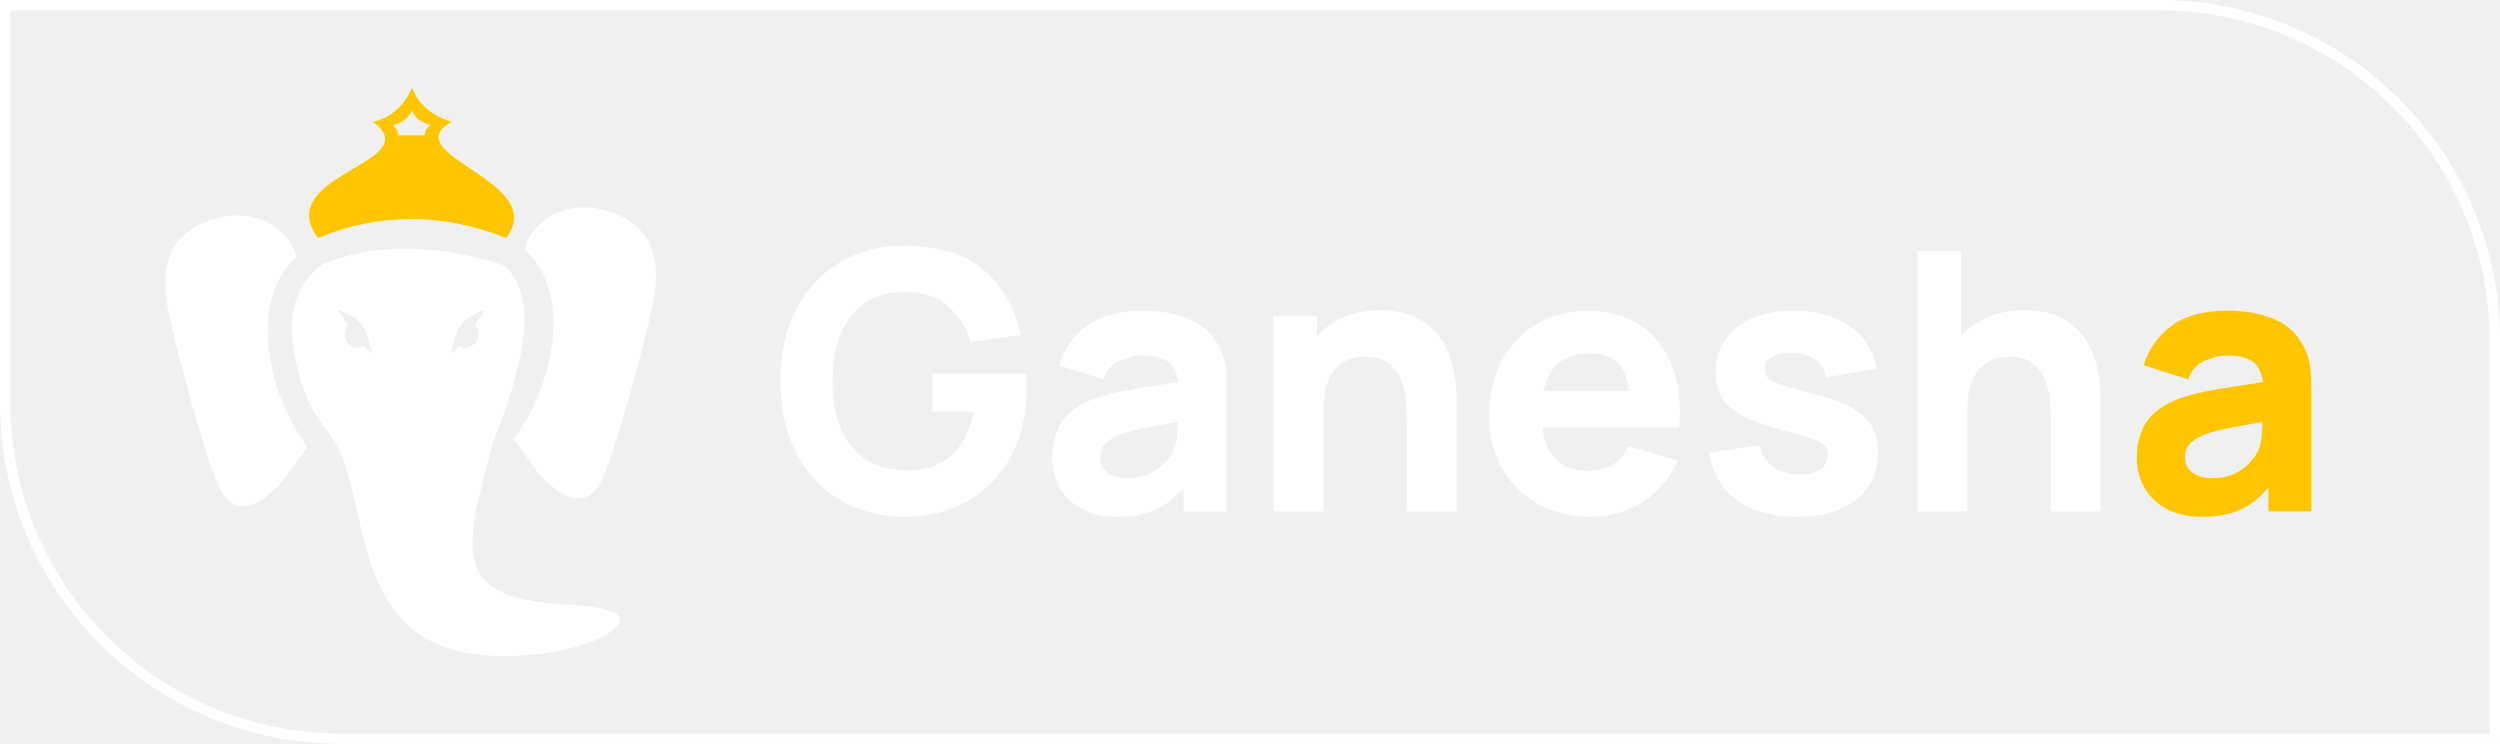
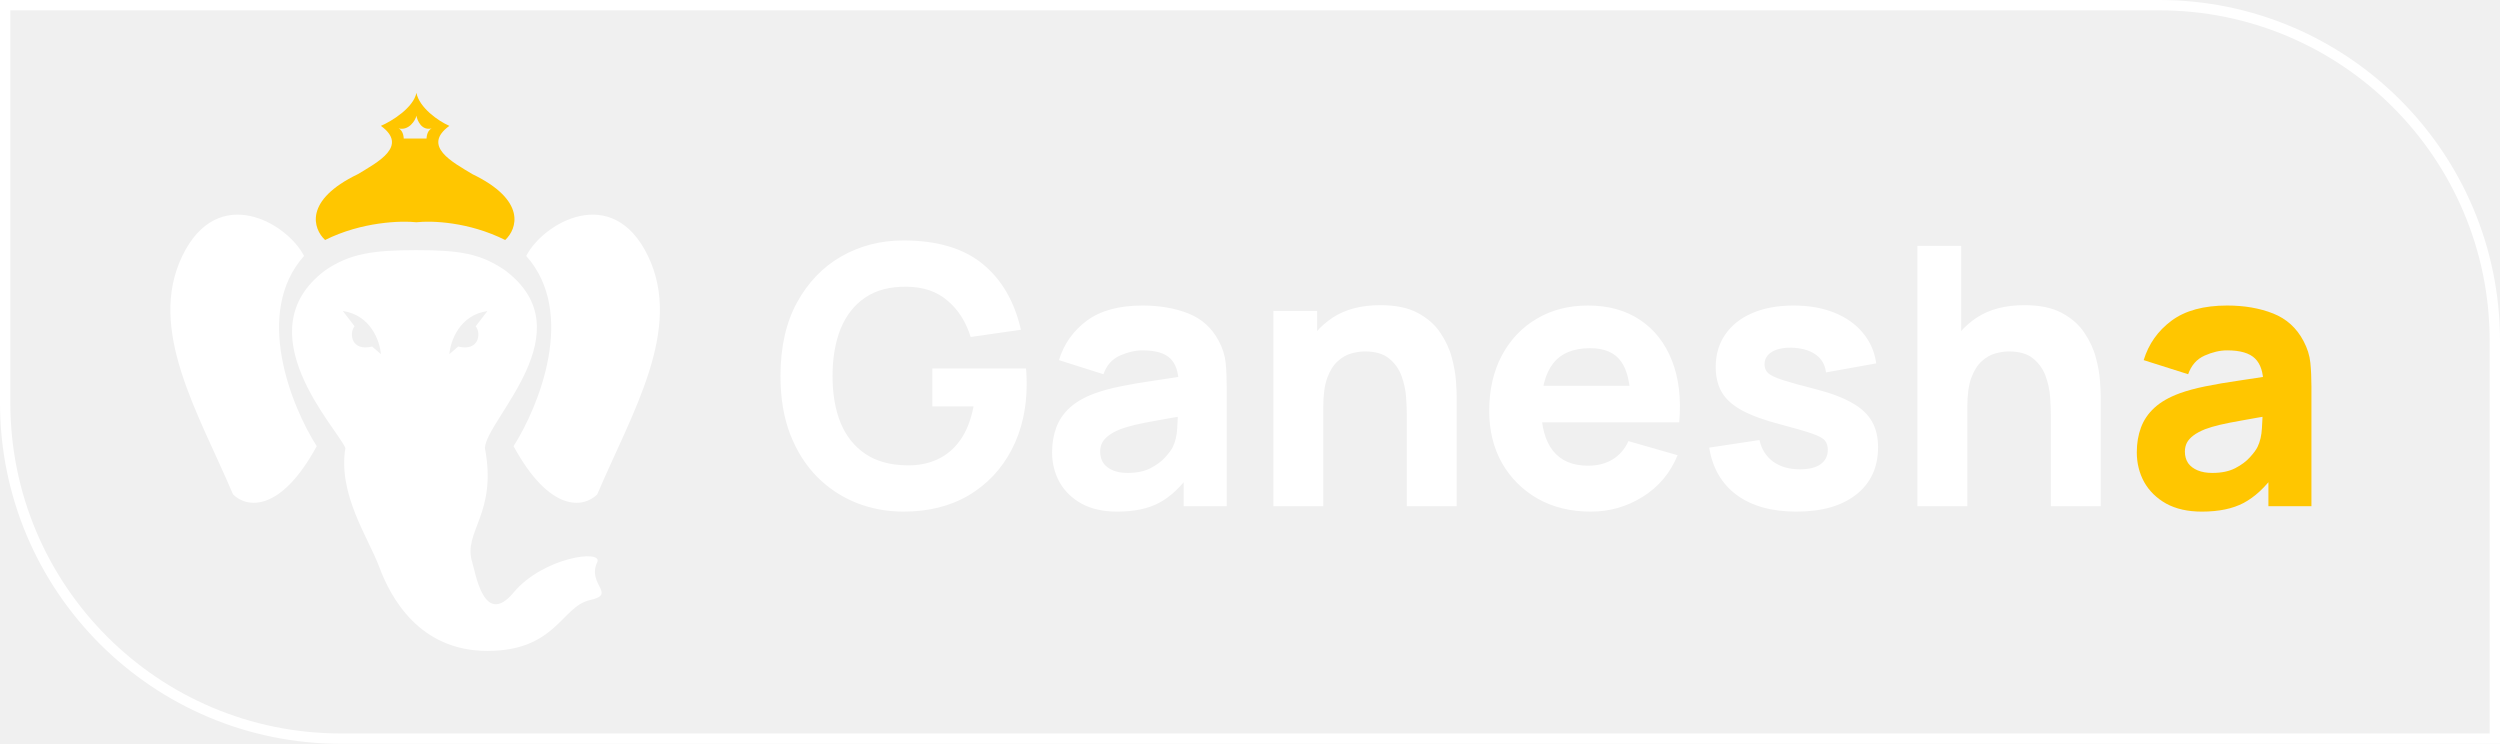
- <svg xmlns="http://www.w3.org/2000/svg" width="484" height="144" viewBox="0 0 484 144" fill="none">
-   <path d="M418 1C453.899 1 483 30.102 483 66V143H66C30.102 143 1 113.899 1 78V1H418Z" fill="transparent" stroke="white" stroke-width="2" />
-   <path d="M174.9 100.05C171.727 100.05 168.705 99.49 165.835 98.37C162.965 97.227 160.422 95.547 158.205 93.33C156.012 91.113 154.273 88.372 152.99 85.105C151.73 81.838 151.1 78.07 151.1 73.8C151.1 68.223 152.162 63.487 154.285 59.59C156.432 55.67 159.302 52.683 162.895 50.63C166.512 48.577 170.513 47.55 174.9 47.55C181.387 47.55 186.485 49.055 190.195 52.065C193.905 55.075 196.39 59.333 197.65 64.84L187.92 66.24C187.01 63.3 185.517 60.955 183.44 59.205C181.387 57.432 178.75 56.533 175.53 56.51C172.333 56.463 169.673 57.152 167.55 58.575C165.427 59.998 163.828 62.017 162.755 64.63C161.705 67.243 161.18 70.3 161.18 73.8C161.18 77.3 161.705 80.333 162.755 82.9C163.828 85.467 165.427 87.462 167.55 88.885C169.673 90.308 172.333 91.043 175.53 91.09C177.7 91.137 179.66 90.763 181.41 89.97C183.183 89.177 184.677 87.928 185.89 86.225C187.103 84.522 187.967 82.34 188.48 79.68H180.5V72.33H198.63C198.677 72.633 198.712 73.17 198.735 73.94C198.758 74.71 198.77 75.153 198.77 75.27C198.77 80.1 197.79 84.382 195.83 88.115C193.87 91.848 191.105 94.777 187.535 96.9C183.965 99 179.753 100.05 174.9 100.05ZM216.285 100.05C213.578 100.05 211.28 99.537 209.39 98.51C207.523 97.46 206.1 96.072 205.12 94.345C204.163 92.595 203.685 90.67 203.685 88.57C203.685 86.82 203.953 85.222 204.49 83.775C205.026 82.328 205.89 81.057 207.08 79.96C208.293 78.84 209.915 77.907 211.945 77.16C213.345 76.647 215.013 76.192 216.95 75.795C218.886 75.398 221.08 75.025 223.53 74.675C225.98 74.302 228.675 73.893 231.615 73.45L228.185 75.34C228.185 73.1 227.648 71.455 226.575 70.405C225.501 69.355 223.705 68.83 221.185 68.83C219.785 68.83 218.326 69.168 216.81 69.845C215.293 70.522 214.231 71.723 213.625 73.45L205.015 70.72C205.971 67.593 207.768 65.05 210.405 63.09C213.041 61.13 216.635 60.15 221.185 60.15C224.521 60.15 227.485 60.663 230.075 61.69C232.665 62.717 234.625 64.49 235.955 67.01C236.701 68.41 237.145 69.81 237.285 71.21C237.425 72.61 237.495 74.173 237.495 75.9V99H229.165V91.23L230.355 92.84C228.511 95.383 226.516 97.227 224.37 98.37C222.246 99.49 219.551 100.05 216.285 100.05ZM218.315 92.56C220.065 92.56 221.535 92.257 222.725 91.65C223.938 91.02 224.895 90.308 225.595 89.515C226.318 88.722 226.808 88.057 227.065 87.52C227.555 86.493 227.835 85.303 227.905 83.95C227.998 82.573 228.045 81.43 228.045 80.52L230.845 81.22C228.021 81.687 225.735 82.083 223.985 82.41C222.235 82.713 220.823 82.993 219.75 83.25C218.676 83.507 217.731 83.787 216.915 84.09C215.981 84.463 215.223 84.872 214.64 85.315C214.08 85.735 213.66 86.202 213.38 86.715C213.123 87.228 212.995 87.8 212.995 88.43C212.995 89.293 213.205 90.04 213.625 90.67C214.068 91.277 214.686 91.743 215.48 92.07C216.273 92.397 217.218 92.56 218.315 92.56ZM272.355 99V81.15C272.355 80.287 272.309 79.19 272.215 77.86C272.122 76.507 271.83 75.153 271.34 73.8C270.85 72.447 270.045 71.315 268.925 70.405C267.829 69.495 266.265 69.04 264.235 69.04C263.419 69.04 262.544 69.168 261.61 69.425C260.677 69.682 259.802 70.183 258.985 70.93C258.169 71.653 257.492 72.727 256.955 74.15C256.442 75.573 256.185 77.463 256.185 79.82L250.725 77.23C250.725 74.243 251.332 71.443 252.545 68.83C253.759 66.217 255.579 64.105 258.005 62.495C260.455 60.885 263.535 60.08 267.245 60.08C270.209 60.08 272.624 60.582 274.49 61.585C276.357 62.588 277.804 63.86 278.83 65.4C279.88 66.94 280.627 68.55 281.07 70.23C281.514 71.887 281.782 73.403 281.875 74.78C281.969 76.157 282.015 77.16 282.015 77.79V99H272.355ZM246.525 99V61.2H254.995V73.73H256.185V99H246.525ZM307.984 100.05C304.11 100.05 300.692 99.222 297.729 97.565C294.789 95.885 292.479 93.587 290.799 90.67C289.142 87.73 288.314 84.37 288.314 80.59C288.314 76.46 289.13 72.867 290.764 69.81C292.397 66.753 294.649 64.385 297.519 62.705C300.389 61.002 303.69 60.15 307.424 60.15C311.39 60.15 314.762 61.083 317.539 62.95C320.315 64.817 322.369 67.442 323.699 70.825C325.029 74.208 325.495 78.187 325.099 82.76H315.684V79.26C315.684 75.41 315.065 72.645 313.829 70.965C312.615 69.262 310.62 68.41 307.844 68.41C304.6 68.41 302.209 69.402 300.669 71.385C299.152 73.345 298.394 76.25 298.394 80.1C298.394 83.623 299.152 86.353 300.669 88.29C302.209 90.203 304.46 91.16 307.424 91.16C309.29 91.16 310.889 90.752 312.219 89.935C313.549 89.118 314.564 87.94 315.264 86.4L324.784 89.13C323.36 92.583 321.109 95.267 318.029 97.18C314.972 99.093 311.624 100.05 307.984 100.05ZM295.454 82.76V75.69H320.514V82.76H295.454ZM347.772 100.05C343.012 100.05 339.162 98.977 336.222 96.83C333.305 94.66 331.532 91.603 330.902 87.66L340.632 86.19C341.028 87.963 341.903 89.352 343.257 90.355C344.633 91.358 346.372 91.86 348.472 91.86C350.198 91.86 351.528 91.533 352.462 90.88C353.395 90.203 353.862 89.27 353.862 88.08C353.862 87.333 353.675 86.738 353.302 86.295C352.928 85.828 352.088 85.373 350.782 84.93C349.498 84.487 347.492 83.903 344.762 83.18C341.682 82.387 339.22 81.5 337.377 80.52C335.533 79.54 334.203 78.373 333.387 77.02C332.57 75.643 332.162 73.987 332.162 72.05C332.162 69.623 332.78 67.523 334.017 65.75C335.253 63.953 336.992 62.577 339.232 61.62C341.495 60.64 344.155 60.15 347.212 60.15C350.175 60.15 352.8 60.605 355.087 61.515C357.373 62.425 359.217 63.72 360.617 65.4C362.04 67.08 362.915 69.063 363.242 71.35L353.512 73.1C353.348 71.7 352.742 70.592 351.692 69.775C350.642 68.958 349.218 68.48 347.422 68.34C345.672 68.223 344.26 68.457 343.187 69.04C342.137 69.623 341.612 70.463 341.612 71.56C341.612 72.213 341.833 72.762 342.277 73.205C342.743 73.648 343.688 74.103 345.112 74.57C346.558 75.037 348.752 75.643 351.692 76.39C354.562 77.137 356.86 78.012 358.587 79.015C360.337 79.995 361.608 81.185 362.402 82.585C363.195 83.962 363.592 85.63 363.592 87.59C363.592 91.463 362.192 94.508 359.392 96.725C356.592 98.942 352.718 100.05 347.772 100.05ZM397.043 99V81.15C397.043 80.287 396.996 79.19 396.903 77.86C396.809 76.507 396.518 75.153 396.028 73.8C395.538 72.447 394.733 71.315 393.613 70.405C392.516 69.495 390.953 69.04 388.923 69.04C388.106 69.04 387.231 69.168 386.298 69.425C385.364 69.682 384.489 70.183 383.673 70.93C382.856 71.653 382.179 72.727 381.643 74.15C381.129 75.573 380.873 77.463 380.873 79.82L375.413 77.23C375.413 74.243 376.019 71.443 377.233 68.83C378.446 66.217 380.266 64.105 382.693 62.495C385.143 60.885 388.223 60.08 391.933 60.08C394.896 60.08 397.311 60.582 399.178 61.585C401.044 62.588 402.491 63.86 403.518 65.4C404.568 66.94 405.314 68.55 405.758 70.23C406.201 71.887 406.469 73.403 406.563 74.78C406.656 76.157 406.703 77.16 406.703 77.79V99H397.043ZM371.213 99V48.6H379.683V74.5H380.873V99H371.213Z" fill="white" />
-   <path d="M426.285 100.05C423.578 100.05 421.28 99.537 419.39 98.51C417.523 97.46 416.1 96.072 415.12 94.345C414.163 92.595 413.685 90.67 413.685 88.57C413.685 86.82 413.953 85.222 414.49 83.775C415.026 82.328 415.89 81.057 417.08 79.96C418.293 78.84 419.915 77.907 421.945 77.16C423.345 76.647 425.013 76.192 426.95 75.795C428.886 75.398 431.08 75.025 433.53 74.675C435.98 74.302 438.675 73.893 441.615 73.45L438.185 75.34C438.185 73.1 437.648 71.455 436.575 70.405C435.501 69.355 433.705 68.83 431.185 68.83C429.785 68.83 428.326 69.168 426.81 69.845C425.293 70.522 424.231 71.723 423.625 73.45L415.015 70.72C415.971 67.593 417.768 65.05 420.405 63.09C423.041 61.13 426.635 60.15 431.185 60.15C434.521 60.15 437.485 60.663 440.075 61.69C442.665 62.717 444.625 64.49 445.955 67.01C446.701 68.41 447.145 69.81 447.285 71.21C447.425 72.61 447.495 74.173 447.495 75.9V99H439.165V91.23L440.355 92.84C438.511 95.383 436.516 97.227 434.37 98.37C432.246 99.49 429.551 100.05 426.285 100.05ZM428.315 92.56C430.065 92.56 431.535 92.257 432.725 91.65C433.938 91.02 434.895 90.308 435.595 89.515C436.318 88.722 436.808 88.057 437.065 87.52C437.555 86.493 437.835 85.303 437.905 83.95C437.998 82.573 438.045 81.43 438.045 80.52L440.845 81.22C438.021 81.687 435.735 82.083 433.985 82.41C432.235 82.713 430.823 82.993 429.75 83.25C428.676 83.507 427.731 83.787 426.915 84.09C425.981 84.463 425.223 84.872 424.64 85.315C424.08 85.735 423.66 86.202 423.38 86.715C423.123 87.228 422.995 87.8 422.995 88.43C422.995 89.293 423.205 90.04 423.625 90.67C424.068 91.277 424.686 91.743 425.48 92.07C426.273 92.397 427.218 92.56 428.315 92.56Z" fill="#FFC600" />
-   <g clip-path="url(#clip0_62_421)">
-     <path fill-rule="evenodd" clip-rule="evenodd" d="M59.501 86.529C51.034 74.856 48.529 57.516 57.436 49.817C55.389 42.638 47.541 40.328 41.104 42.45C31.794 45.529 31.111 52.825 32.62 60.389C34.02 67.399 39.793 88.776 42.307 94.102C43.42 96.465 44.803 97.719 46.419 97.969C48.7 98.327 51.447 96.689 54.599 93.35L59.501 86.529ZM65.408 59.96C70.499 61.75 71.092 63.872 72.034 68.509C71.451 67.999 70.912 67.47 70.418 66.924C70.338 66.987 70.248 67.041 70.158 67.085C69.054 67.658 67.644 67.13 66.998 65.904C66.45 64.856 66.647 63.648 67.402 62.959C66.728 61.956 66.091 60.953 65.408 59.96ZM82.189 26.185H77.134C77.125 25.459 76.631 24.681 76.039 24.233C77.843 23.812 79.046 22.917 79.756 21.377C80.411 23.186 81.848 23.75 83.311 24.233C82.593 24.654 82.198 25.513 82.189 26.185ZM93.951 59.96C88.86 61.75 88.267 63.872 87.325 68.509C87.908 67.999 88.447 67.47 88.941 66.924C89.022 66.987 89.111 67.041 89.201 67.085C90.305 67.658 91.715 67.13 92.362 65.904C92.909 64.856 92.712 63.648 91.957 62.959C92.622 61.956 93.268 60.953 93.951 59.96ZM61.548 46.075C73.175 41.286 85.313 41.089 98.018 46.075C106.413 34.877 76.299 30.088 87.423 23.58C84.362 22.568 81.174 20.778 79.801 17C78.319 20.223 75.967 22.711 72.205 23.58C83.015 31.627 52.48 33.633 61.548 46.075ZM99.49 84.998C107.957 73.325 110.462 55.985 101.555 48.287C103.602 41.107 111.449 38.798 117.887 40.919C127.197 43.99 127.88 51.285 126.371 58.859C124.971 65.868 119.198 87.245 116.684 92.571C115.571 94.935 114.188 96.188 112.572 96.439C110.291 96.796 107.544 95.158 104.392 91.819L99.49 84.998ZM97.362 51.268C83.635 46.926 71.846 47.32 62.571 51.08C55.837 55.976 55.182 63.648 58.325 74.023C60.479 81.131 64.394 83.494 66.414 88.955C72.196 104.567 69.179 131.181 105.497 126.454C109.582 125.926 113.353 124.869 116.801 123.267C125.77 117.842 113.335 117.278 109.815 117.081C90.44 115.962 89.129 109.705 93.609 92.652L95.423 85.75C101.87 69.601 104.267 56.71 97.362 51.268Z" fill="white" />
-     <path fill-rule="evenodd" clip-rule="evenodd" d="M82.189 26.185H77.134C77.125 25.459 76.632 24.681 76.039 24.233C77.844 23.812 79.047 22.917 79.756 21.377C80.411 23.186 81.848 23.75 83.311 24.233C82.593 24.654 82.198 25.513 82.189 26.185ZM61.548 46.075C73.175 41.286 85.314 41.089 98.018 46.075C106.413 34.877 76.299 30.088 87.424 23.58C84.362 22.568 81.174 20.778 79.801 17C78.319 20.223 75.967 22.711 72.205 23.58C83.015 31.627 52.48 33.633 61.548 46.075Z" fill="#FFC600" />
+ <svg xmlns="http://www.w3.org/2000/svg" width="242" height="72" viewBox="0 0 242 72" fill="none">
+   <path d="M209 0.5C226.949 0.5 241.5 15.051 241.5 33V71.5H33C15.051 71.5 0.5 56.949 0.5 39V0.5H209Z" stroke="white" />
+   <path d="M87.45 49.525C85.863 49.525 84.353 49.245 82.918 48.685C81.483 48.113 80.211 47.273 79.103 46.165C78.006 45.057 77.137 43.686 76.495 42.053C75.865 40.419 75.55 38.535 75.55 36.4C75.55 33.612 76.081 31.243 77.142 29.295C78.216 27.335 79.651 25.842 81.448 24.815C83.256 23.788 85.257 23.275 87.45 23.275C90.693 23.275 93.243 24.027 95.097 25.532C96.953 27.038 98.195 29.167 98.825 31.92L93.96 32.62C93.505 31.15 92.758 29.977 91.72 29.102C90.693 28.216 89.375 27.767 87.765 27.755C86.167 27.732 84.837 28.076 83.775 28.788C82.713 29.499 81.914 30.508 81.377 31.815C80.853 33.122 80.59 34.65 80.59 36.4C80.59 38.15 80.853 39.667 81.377 40.95C81.914 42.233 82.713 43.231 83.775 43.943C84.837 44.654 86.167 45.022 87.765 45.045C88.85 45.068 89.83 44.882 90.705 44.485C91.592 44.088 92.338 43.464 92.945 42.612C93.552 41.761 93.983 40.67 94.24 39.34H90.25V35.665H99.315C99.338 35.817 99.356 36.085 99.368 36.47C99.379 36.855 99.385 37.077 99.385 37.135C99.385 39.55 98.895 41.691 97.915 43.557C96.935 45.424 95.552 46.888 93.767 47.95C91.983 49 89.877 49.525 87.45 49.525ZM108.142 49.525C106.789 49.525 105.64 49.268 104.695 48.755C103.762 48.23 103.05 47.536 102.56 46.672C102.082 45.797 101.842 44.835 101.842 43.785C101.842 42.91 101.977 42.111 102.245 41.388C102.513 40.664 102.945 40.028 103.54 39.48C104.147 38.92 104.957 38.453 105.972 38.08C106.672 37.823 107.507 37.596 108.475 37.398C109.443 37.199 110.54 37.013 111.765 36.837C112.99 36.651 114.337 36.447 115.807 36.225L114.092 37.17C114.092 36.05 113.824 35.227 113.287 34.703C112.751 34.178 111.852 33.915 110.592 33.915C109.892 33.915 109.163 34.084 108.405 34.422C107.647 34.761 107.116 35.362 106.812 36.225L102.507 34.86C102.986 33.297 103.884 32.025 105.202 31.045C106.521 30.065 108.317 29.575 110.592 29.575C112.261 29.575 113.742 29.832 115.037 30.345C116.332 30.858 117.312 31.745 117.977 33.005C118.351 33.705 118.572 34.405 118.642 35.105C118.712 35.805 118.747 36.587 118.747 37.45V49H114.582V45.115L115.177 45.92C114.256 47.192 113.258 48.113 112.185 48.685C111.123 49.245 109.776 49.525 108.142 49.525ZM109.157 45.78C110.032 45.78 110.767 45.628 111.362 45.325C111.969 45.01 112.447 44.654 112.797 44.258C113.159 43.861 113.404 43.528 113.532 43.26C113.777 42.747 113.917 42.152 113.952 41.475C113.999 40.787 114.022 40.215 114.022 39.76L115.422 40.11C114.011 40.343 112.867 40.542 111.992 40.705C111.117 40.857 110.412 40.997 109.875 41.125C109.338 41.253 108.866 41.393 108.457 41.545C107.991 41.732 107.612 41.936 107.32 42.157C107.04 42.367 106.83 42.601 106.69 42.858C106.562 43.114 106.497 43.4 106.497 43.715C106.497 44.147 106.602 44.52 106.812 44.835C107.034 45.138 107.343 45.372 107.74 45.535C108.137 45.698 108.609 45.78 109.157 45.78ZM136.178 49V40.075C136.178 39.643 136.154 39.095 136.108 38.43C136.061 37.753 135.915 37.077 135.67 36.4C135.425 35.723 135.023 35.157 134.463 34.703C133.914 34.248 133.133 34.02 132.118 34.02C131.709 34.02 131.272 34.084 130.805 34.212C130.338 34.341 129.901 34.592 129.493 34.965C129.084 35.327 128.746 35.863 128.478 36.575C128.221 37.287 128.093 38.232 128.093 39.41L125.363 38.115C125.363 36.622 125.666 35.222 126.273 33.915C126.879 32.608 127.789 31.552 129.003 30.747C130.228 29.942 131.768 29.54 133.623 29.54C135.104 29.54 136.312 29.791 137.245 30.293C138.178 30.794 138.902 31.43 139.415 32.2C139.94 32.97 140.313 33.775 140.535 34.615C140.757 35.443 140.891 36.202 140.938 36.89C140.984 37.578 141.008 38.08 141.008 38.395V49H136.178ZM123.263 49V30.1H127.498V36.365H128.093V49H123.263ZM153.992 49.525C152.055 49.525 150.346 49.111 148.864 48.282C147.394 47.443 146.239 46.293 145.399 44.835C144.571 43.365 144.157 41.685 144.157 39.795C144.157 37.73 144.565 35.933 145.382 34.405C146.199 32.877 147.324 31.692 148.759 30.852C150.194 30.001 151.845 29.575 153.712 29.575C155.695 29.575 157.381 30.042 158.769 30.975C160.158 31.908 161.184 33.221 161.849 34.913C162.514 36.604 162.748 38.593 162.549 40.88H157.842V39.13C157.842 37.205 157.533 35.822 156.914 34.983C156.308 34.131 155.31 33.705 153.922 33.705C152.3 33.705 151.104 34.201 150.334 35.193C149.576 36.172 149.197 37.625 149.197 39.55C149.197 41.312 149.576 42.677 150.334 43.645C151.104 44.602 152.23 45.08 153.712 45.08C154.645 45.08 155.444 44.876 156.109 44.468C156.774 44.059 157.282 43.47 157.632 42.7L162.392 44.065C161.68 45.792 160.554 47.133 159.014 48.09C157.486 49.047 155.812 49.525 153.992 49.525ZM147.727 40.88V37.345H160.257V40.88H147.727ZM173.886 49.525C171.506 49.525 169.581 48.988 168.111 47.915C166.652 46.83 165.766 45.302 165.451 43.33L170.316 42.595C170.514 43.482 170.952 44.176 171.628 44.678C172.317 45.179 173.186 45.43 174.236 45.43C175.099 45.43 175.764 45.267 176.231 44.94C176.697 44.602 176.931 44.135 176.931 43.54C176.931 43.167 176.837 42.869 176.651 42.648C176.464 42.414 176.044 42.187 175.391 41.965C174.749 41.743 173.746 41.452 172.381 41.09C170.841 40.693 169.61 40.25 168.688 39.76C167.767 39.27 167.102 38.687 166.693 38.01C166.285 37.322 166.081 36.493 166.081 35.525C166.081 34.312 166.39 33.262 167.008 32.375C167.627 31.477 168.496 30.788 169.616 30.31C170.747 29.82 172.077 29.575 173.606 29.575C175.087 29.575 176.4 29.802 177.543 30.258C178.687 30.712 179.608 31.36 180.308 32.2C181.02 33.04 181.457 34.032 181.621 35.175L176.756 36.05C176.674 35.35 176.371 34.796 175.846 34.388C175.321 33.979 174.609 33.74 173.711 33.67C172.836 33.612 172.13 33.728 171.593 34.02C171.068 34.312 170.806 34.732 170.806 35.28C170.806 35.607 170.917 35.881 171.138 36.102C171.372 36.324 171.844 36.552 172.556 36.785C173.279 37.018 174.376 37.322 175.846 37.695C177.281 38.068 178.43 38.506 179.293 39.008C180.168 39.498 180.804 40.093 181.201 40.792C181.597 41.481 181.796 42.315 181.796 43.295C181.796 45.232 181.096 46.754 179.696 47.862C178.296 48.971 176.359 49.525 173.886 49.525ZM198.521 49V40.075C198.521 39.643 198.498 39.095 198.451 38.43C198.405 37.753 198.259 37.077 198.014 36.4C197.769 35.723 197.366 35.157 196.806 34.703C196.258 34.248 195.476 34.02 194.461 34.02C194.053 34.02 193.616 34.084 193.149 34.212C192.682 34.341 192.245 34.592 191.836 34.965C191.428 35.327 191.09 35.863 190.821 36.575C190.565 37.287 190.436 38.232 190.436 39.41L187.706 38.115C187.706 36.622 188.01 35.222 188.616 33.915C189.223 32.608 190.133 31.552 191.346 30.747C192.571 29.942 194.111 29.54 195.966 29.54C197.448 29.54 198.656 29.791 199.589 30.293C200.522 30.794 201.246 31.43 201.759 32.2C202.284 32.97 202.657 33.775 202.879 34.615C203.101 35.443 203.235 36.202 203.281 36.89C203.328 37.578 203.351 38.08 203.351 38.395V49H198.521ZM185.606 49V23.8H189.841V36.75H190.436V49H185.606Z" fill="white" />
+   <path d="M213.142 49.525C211.789 49.525 210.64 49.268 209.695 48.755C208.762 48.23 208.05 47.536 207.56 46.672C207.082 45.797 206.842 44.835 206.842 43.785C206.842 42.91 206.977 42.111 207.245 41.388C207.513 40.664 207.945 40.028 208.54 39.48C209.147 38.92 209.957 38.453 210.972 38.08C211.672 37.823 212.507 37.596 213.475 37.398C214.443 37.199 215.54 37.013 216.765 36.837C217.99 36.651 219.337 36.447 220.807 36.225L219.092 37.17C219.092 36.05 218.824 35.227 218.287 34.703C217.751 34.178 216.852 33.915 215.592 33.915C214.892 33.915 214.163 34.084 213.405 34.422C212.647 34.761 212.116 35.362 211.812 36.225L207.507 34.86C207.986 33.297 208.884 32.025 210.202 31.045C211.521 30.065 213.317 29.575 215.592 29.575C217.261 29.575 218.742 29.832 220.037 30.345C221.332 30.858 222.312 31.745 222.977 33.005C223.351 33.705 223.572 34.405 223.642 35.105C223.712 35.805 223.747 36.587 223.747 37.45V49H219.582V45.115L220.177 45.92C219.256 47.192 218.258 48.113 217.185 48.685C216.123 49.245 214.776 49.525 213.142 49.525ZM214.157 45.78C215.032 45.78 215.767 45.628 216.362 45.325C216.969 45.01 217.447 44.654 217.797 44.258C218.159 43.861 218.404 43.528 218.532 43.26C218.777 42.747 218.917 42.152 218.952 41.475C218.999 40.787 219.022 40.215 219.022 39.76L220.422 40.11C219.011 40.343 217.867 40.542 216.992 40.705C216.117 40.857 215.412 40.997 214.875 41.125C214.338 41.253 213.866 41.393 213.457 41.545C212.991 41.732 212.612 41.936 212.32 42.157C212.04 42.367 211.83 42.601 211.69 42.858C211.562 43.114 211.497 43.4 211.497 43.715C211.497 44.147 211.602 44.52 211.812 44.835C212.034 45.138 212.343 45.372 212.74 45.535C213.137 45.698 213.609 45.78 214.157 45.78Z" fill="#FFC600" />
+   <g clip-path="url(#clip0_105_416)">
+     <path fill-rule="evenodd" clip-rule="evenodd" d="M40.308 21.514C38.835 21.35 35.005 21.464 31.469 23.232C30.323 22.168 29.357 19.402 34.661 16.848C36.543 15.702 39.572 14.148 36.871 12.183C37.936 11.727 40.023 10.423 40.308 8.991C40.593 10.423 42.435 11.727 43.5 12.183C40.799 14.148 43.828 15.702 45.71 16.848C51.014 19.402 50.048 22.168 48.902 23.232C45.366 21.464 41.781 21.35 40.308 21.514ZM38.589 12.429C39.572 12.674 40.226 11.649 40.308 11.201C40.39 11.649 40.799 12.674 41.781 12.429C41.29 12.674 41.29 13.411 41.29 13.411H40.308H39.08C39.08 13.411 39.08 12.674 38.589 12.429Z" fill="#FFC600" />
+     <path fill-rule="evenodd" clip-rule="evenodd" d="M31.469 26.179C33.842 24.542 36.134 24.214 40.308 24.214C44.482 24.214 46.528 24.542 48.902 26.179C56.759 32.072 47.07 40.577 46.938 43.366C48.165 49.75 44.779 51.469 45.71 54.415C46.02 55.398 46.836 60.799 49.711 57.362C52.585 53.924 58.395 53.16 57.813 54.415C56.789 56.625 59.778 57.499 57.077 58.098C54.376 58.697 53.813 63.009 47.183 63.009C40.554 63.009 37.795 57.788 36.721 54.906C35.647 52.025 32.697 47.856 33.433 43.366C32.585 41.387 23.612 32.072 31.469 26.179ZM33.188 30.107C35.907 30.5 36.776 33.054 36.871 34.281L36.021 33.545C34.038 34.036 33.754 32.317 34.321 31.581L33.188 30.107ZM47.183 30.107C44.463 30.5 43.594 33.054 43.5 34.281L44.35 33.545C46.333 34.036 46.617 32.317 46.05 31.581L47.183 30.107Z" fill="white" />
+     <path d="M50.938 24.776C52.575 21.584 59.286 17.655 62.724 24.776C66.162 31.896 61.153 39.999 57.813 47.856C56.504 49.166 53.246 49.673 49.711 43.191C52.166 39.344 55.849 30.276 50.938 24.776Z" fill="white" />
+     <path d="M29.432 24.776C27.796 21.584 21.084 17.655 17.647 24.776C14.209 31.896 19.218 39.999 22.557 47.856C23.867 49.166 27.124 49.673 30.66 43.191C28.205 39.344 24.522 30.276 29.432 24.776Z" fill="white" />
  </g>
  <defs>
-     <clipPath id="clip0_62_421">
-       <rect width="95" height="110" fill="white" transform="translate(32 17)" />
+     <clipPath id="clip0_105_416">
+       <rect width="48.125" height="55" fill="white" transform="translate(16 8.5)" />
    </clipPath>
  </defs>
</svg>
